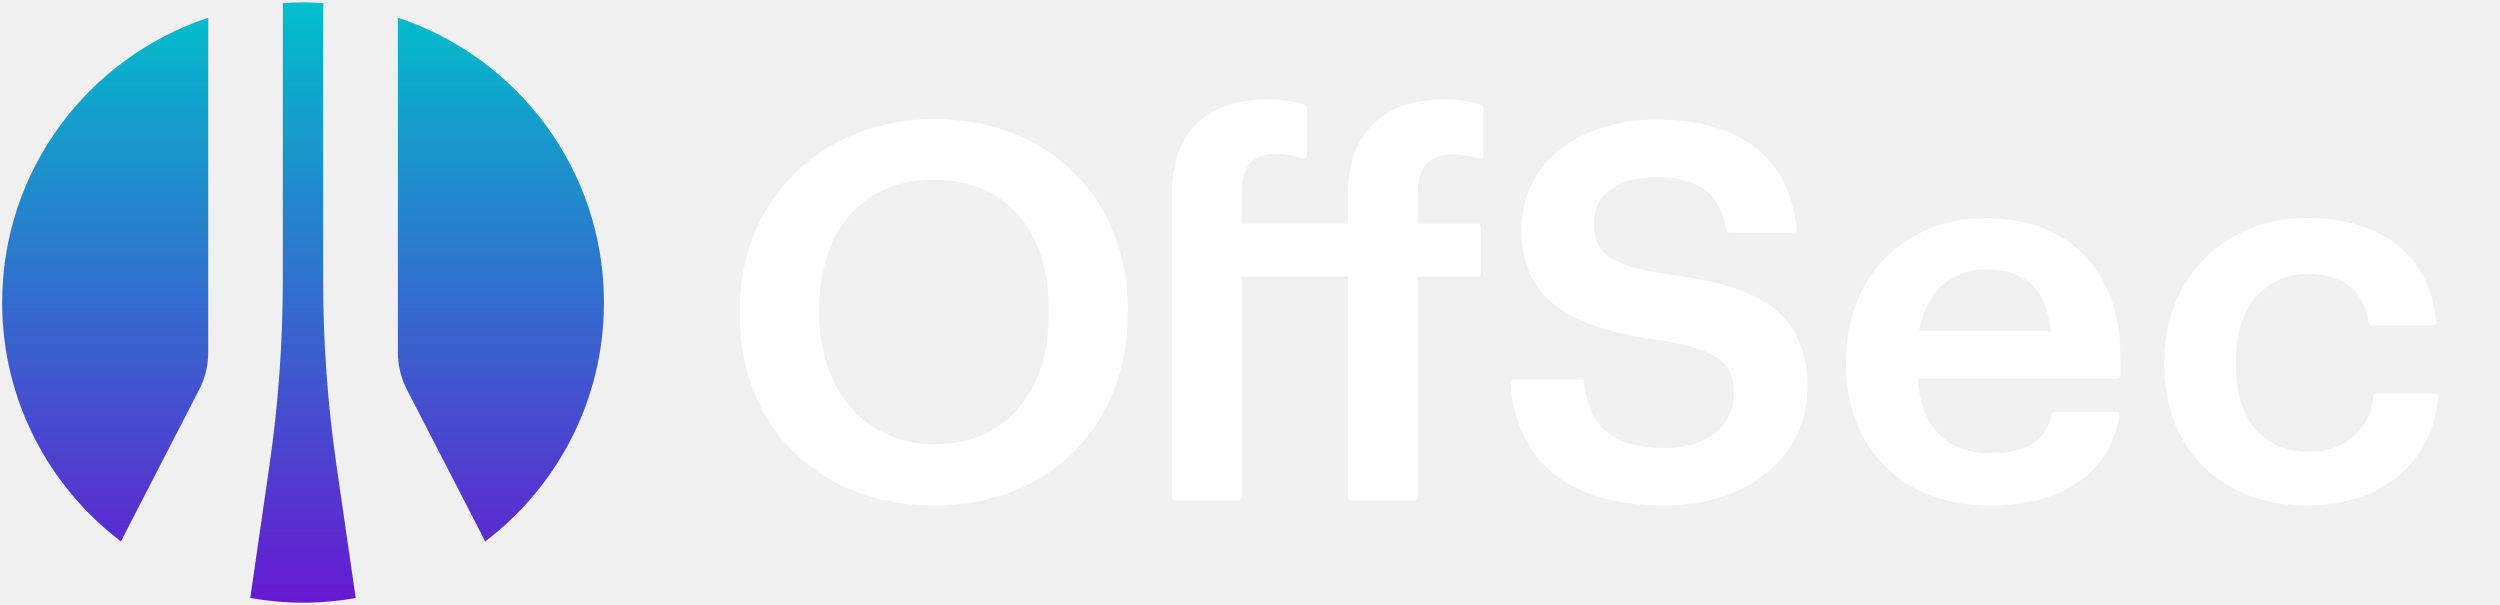
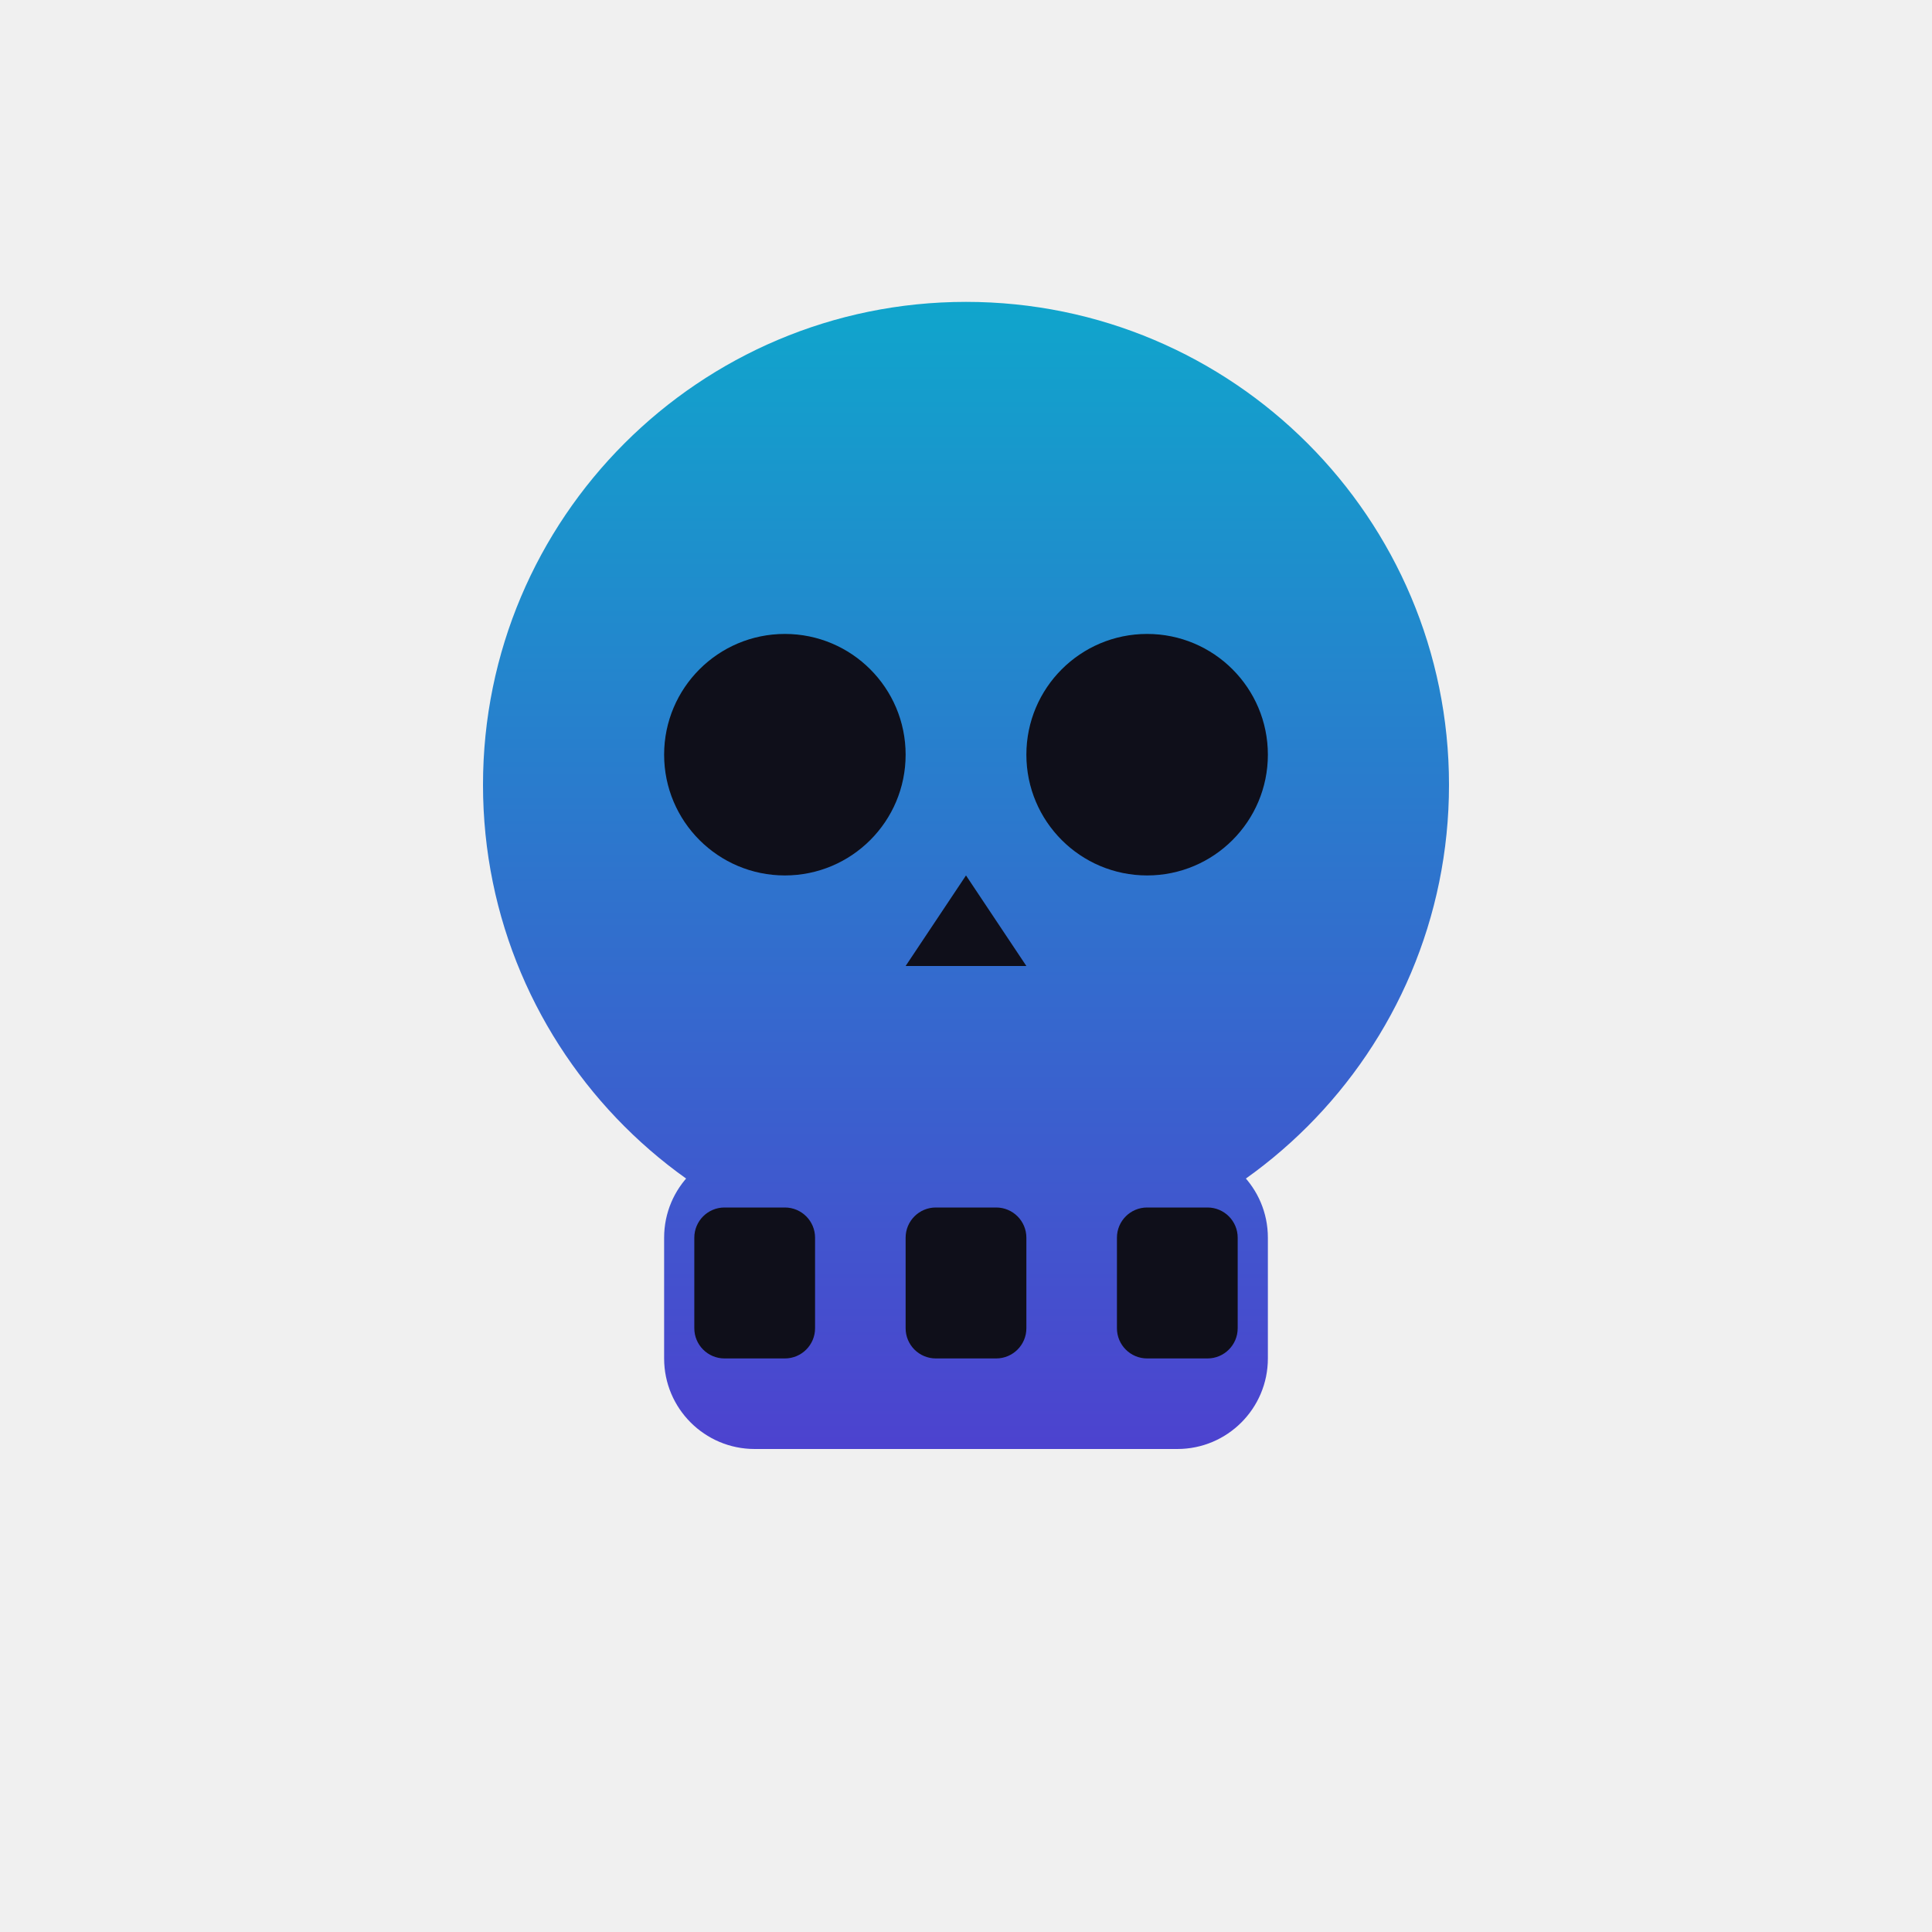
- <svg xmlns="http://www.w3.org/2000/svg" width="529" height="128" viewBox="0 0 529 128" fill="none">
-   <path d="M197.688 25.206C173.836 25.206 156.515 42.239 156.515 65.705V66.586C156.515 90.368 173.446 106.982 197.688 106.982C221.929 106.982 238.633 90.237 238.633 66.258V65.377C238.633 41.727 221.794 25.206 197.688 25.206ZM173.333 65.592C173.333 48.59 182.666 38.031 197.688 38.031C212.709 38.031 221.938 48.805 221.938 65.48V66.361C221.938 83.168 212.513 94.025 197.914 94.025C183.314 94.025 173.333 82.697 173.333 66.462V65.581V65.592Z" fill="white" />
-   <path d="M313.462 22.164C310.792 21.334 308.698 21.037 305.432 21.037C292.577 21.037 285.205 28.33 285.205 41.041V47.34H262.751V40.386C262.751 33.913 266.612 32.55 269.856 32.55C272.371 32.55 274.395 33.155 275.698 33.616C275.883 33.687 276.098 33.657 276.263 33.544C276.427 33.431 276.53 33.247 276.53 33.042V22.738C276.53 22.472 276.355 22.236 276.099 22.154C273.429 21.334 271.356 21.037 268.173 21.037C255.134 21.037 247.956 28.145 247.956 41.041V105.262C247.956 105.6 248.234 105.867 248.583 105.867H262.136C262.475 105.867 262.763 105.59 262.763 105.262V58.536H285.217V105.274C285.217 105.612 285.494 105.878 285.843 105.878H299.396C299.735 105.878 300.023 105.602 300.023 105.274V58.536H312.734C313.073 58.536 313.36 58.26 313.36 57.932V47.956C313.36 47.618 313.083 47.352 312.734 47.352H300.023V40.51C300.023 34.037 303.884 32.674 307.128 32.674C309.797 32.674 311.841 33.197 313.083 33.627C313.278 33.699 313.483 33.668 313.648 33.555C313.812 33.443 313.915 33.258 313.915 33.053V22.739C313.915 22.473 313.74 22.237 313.483 22.155L313.463 22.166L313.462 22.164Z" fill="white" />
-   <path d="M353.359 58.084C339.631 56.138 337.312 53.147 337.312 47.176C337.312 41.206 342.23 37.487 350.464 37.487C359.478 37.487 363.914 40.847 365.311 48.713C365.362 49.01 365.619 49.215 365.927 49.215H379.593C379.768 49.215 379.942 49.144 380.055 49.01C380.168 48.887 380.23 48.713 380.209 48.539C378.619 33.339 368.341 25.309 350.465 25.309C333.678 25.309 321.953 34.793 321.953 48.385C321.953 61.978 330.012 69.167 350.701 71.892C364.542 74.106 366.872 77.219 366.872 83.344C366.872 90.185 361.041 94.795 352.376 94.795C338.833 94.795 336.101 88.096 335.178 80.865C335.137 80.558 334.87 80.332 334.561 80.332H320.218C320.043 80.332 319.879 80.404 319.766 80.527C319.653 80.65 319.591 80.814 319.601 80.988C320.494 92.849 326.912 106.984 352.374 106.984C369.807 106.984 382.456 96.537 382.456 82.156C382.456 65.37 371.326 60.504 353.359 58.096V58.084Z" fill="white" />
-   <path d="M440.097 53.086C435.139 48.538 428.322 46.142 420.374 46.142C402.858 46.142 390.63 58.556 390.63 76.347V77.228C390.63 95.029 402.808 106.993 420.939 106.993C436.494 106.993 446.514 100.018 448.444 87.849C448.475 87.675 448.424 87.491 448.3 87.357C448.177 87.224 448.013 87.142 447.828 87.142H434.717C434.419 87.142 434.162 87.357 434.102 87.644C433.116 93.125 428.793 95.91 421.268 95.91C411.914 95.91 406.421 90.308 405.785 80.136H448.035C448.374 80.136 448.661 79.86 448.661 79.532V75.701C448.661 65.92 445.776 58.32 440.087 53.106L440.097 53.086ZM406.092 70.037C407.581 61.75 412.776 57.007 420.374 57.007C428.578 57.007 433.136 61.391 433.927 70.037H406.092Z" fill="white" />
-   <path d="M515.706 83.486C515.582 83.362 515.418 83.291 515.254 83.291H502.82C502.502 83.291 502.235 83.526 502.204 83.844C501.516 90.963 496.218 95.572 488.713 95.572C478.784 95.572 473.096 88.843 473.096 77.115V76.234C473.096 65.151 479.092 57.992 488.384 57.992C495.89 57.992 500.211 61.464 501.208 68.316C501.249 68.613 501.516 68.838 501.824 68.838H514.935C515.11 68.838 515.274 68.766 515.397 68.633C515.51 68.51 515.572 68.335 515.552 68.161C514.155 54.16 504.176 46.13 488.159 46.13C470.663 46.13 457.963 58.882 457.963 76.438V77.319C457.963 95.06 470.099 106.971 488.159 106.971C503.93 106.971 514.813 97.926 515.891 83.935C515.901 83.771 515.839 83.597 515.726 83.474L515.706 83.484V83.486Z" fill="white" />
-   <path fill-rule="evenodd" clip-rule="evenodd" d="M68.375 59.303C68.375 72.429 69.327 85.557 71.213 98.565L75.263 126.542C71.631 127.176 67.919 127.532 64.108 127.532C60.298 127.532 56.586 127.176 52.954 126.542L57.003 98.565C58.889 85.558 59.842 72.45 59.842 59.303V0.657C61.252 0.558 62.66 0.498 64.109 0.498C65.559 0.498 66.968 0.557 68.377 0.657V59.304L68.375 59.303ZM25.582 114.563L42.156 82.429C43.406 79.993 44.061 77.301 44.061 74.588V3.745C18.735 12.14 0.455 35.939 0.455 64.014C0.455 84.646 10.319 102.961 25.582 114.563ZM84.194 74.588C84.194 77.32 84.849 80.014 86.099 82.429L102.672 114.563C117.935 102.961 127.799 84.646 127.799 64.014C127.799 35.939 109.519 12.12 84.192 3.745V74.588H84.194Z" fill="url(#paint0_linear_4_9115)" />
+ <svg xmlns="http://www.w3.org/2000/svg" viewBox="0 0 64 64" fill="none">
  <defs>
-     <linearGradient id="paint0_linear_4_9115" x1="64.127" y1="0.498" x2="64.127" y2="127.532" gradientUnits="userSpaceOnUse">
+     <linearGradient id="g" x1="32" y1="0" x2="32" y2="64" gradientUnits="userSpaceOnUse">
      <stop stop-color="#00BFCB" />
      <stop offset="1" stop-color="#6619D0" />
    </linearGradient>
  </defs>
+   <circle cx="32" cy="26" r="16" fill="url(#g)" />
+   <rect x="22" y="38" width="20" height="10" rx="3" fill="url(#g)" />
+   <circle cx="26" cy="25" r="4" fill="#0f0f1a" />
+   <circle cx="38" cy="25" r="4" fill="#0f0f1a" />
+   <path d="M30 32 L32 29 L34 32 Z" fill="#0f0f1a" />
+   <rect x="23" y="40" width="4" height="5" rx="1" fill="#0f0f1a" />
+   <rect x="30" y="40" width="4" height="5" rx="1" fill="#0f0f1a" />
+   <rect x="37" y="40" width="4" height="5" rx="1" fill="#0f0f1a" />
</svg>
